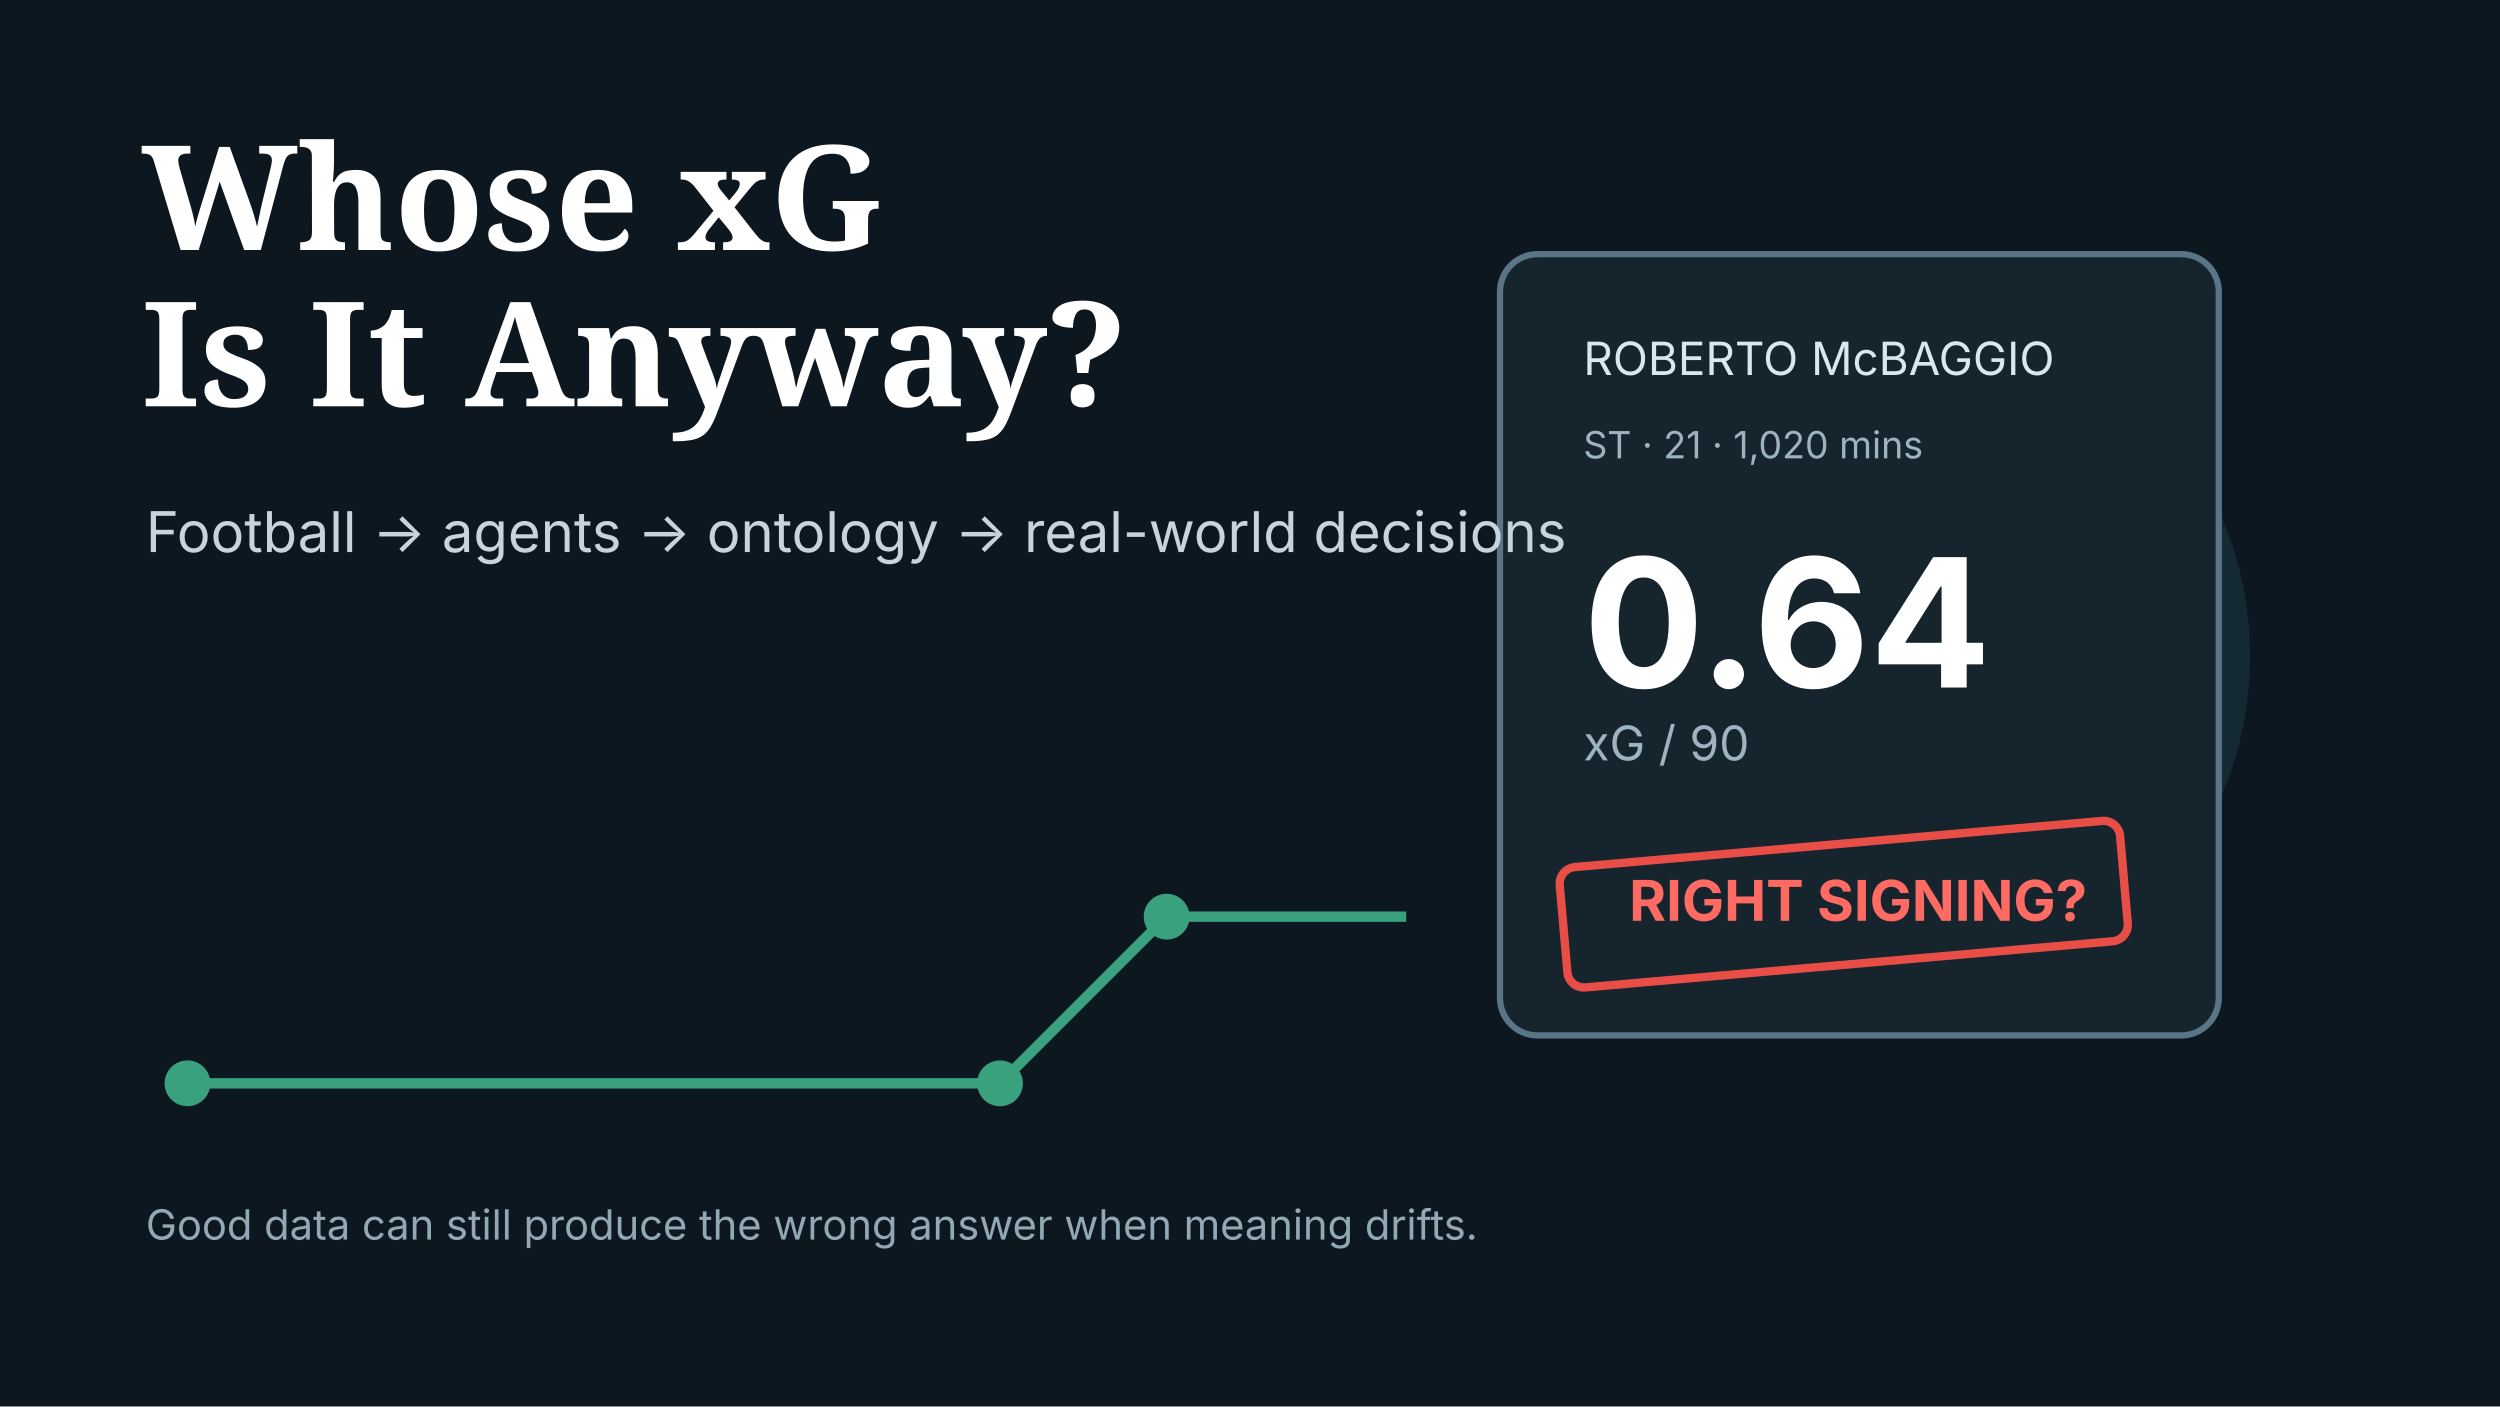
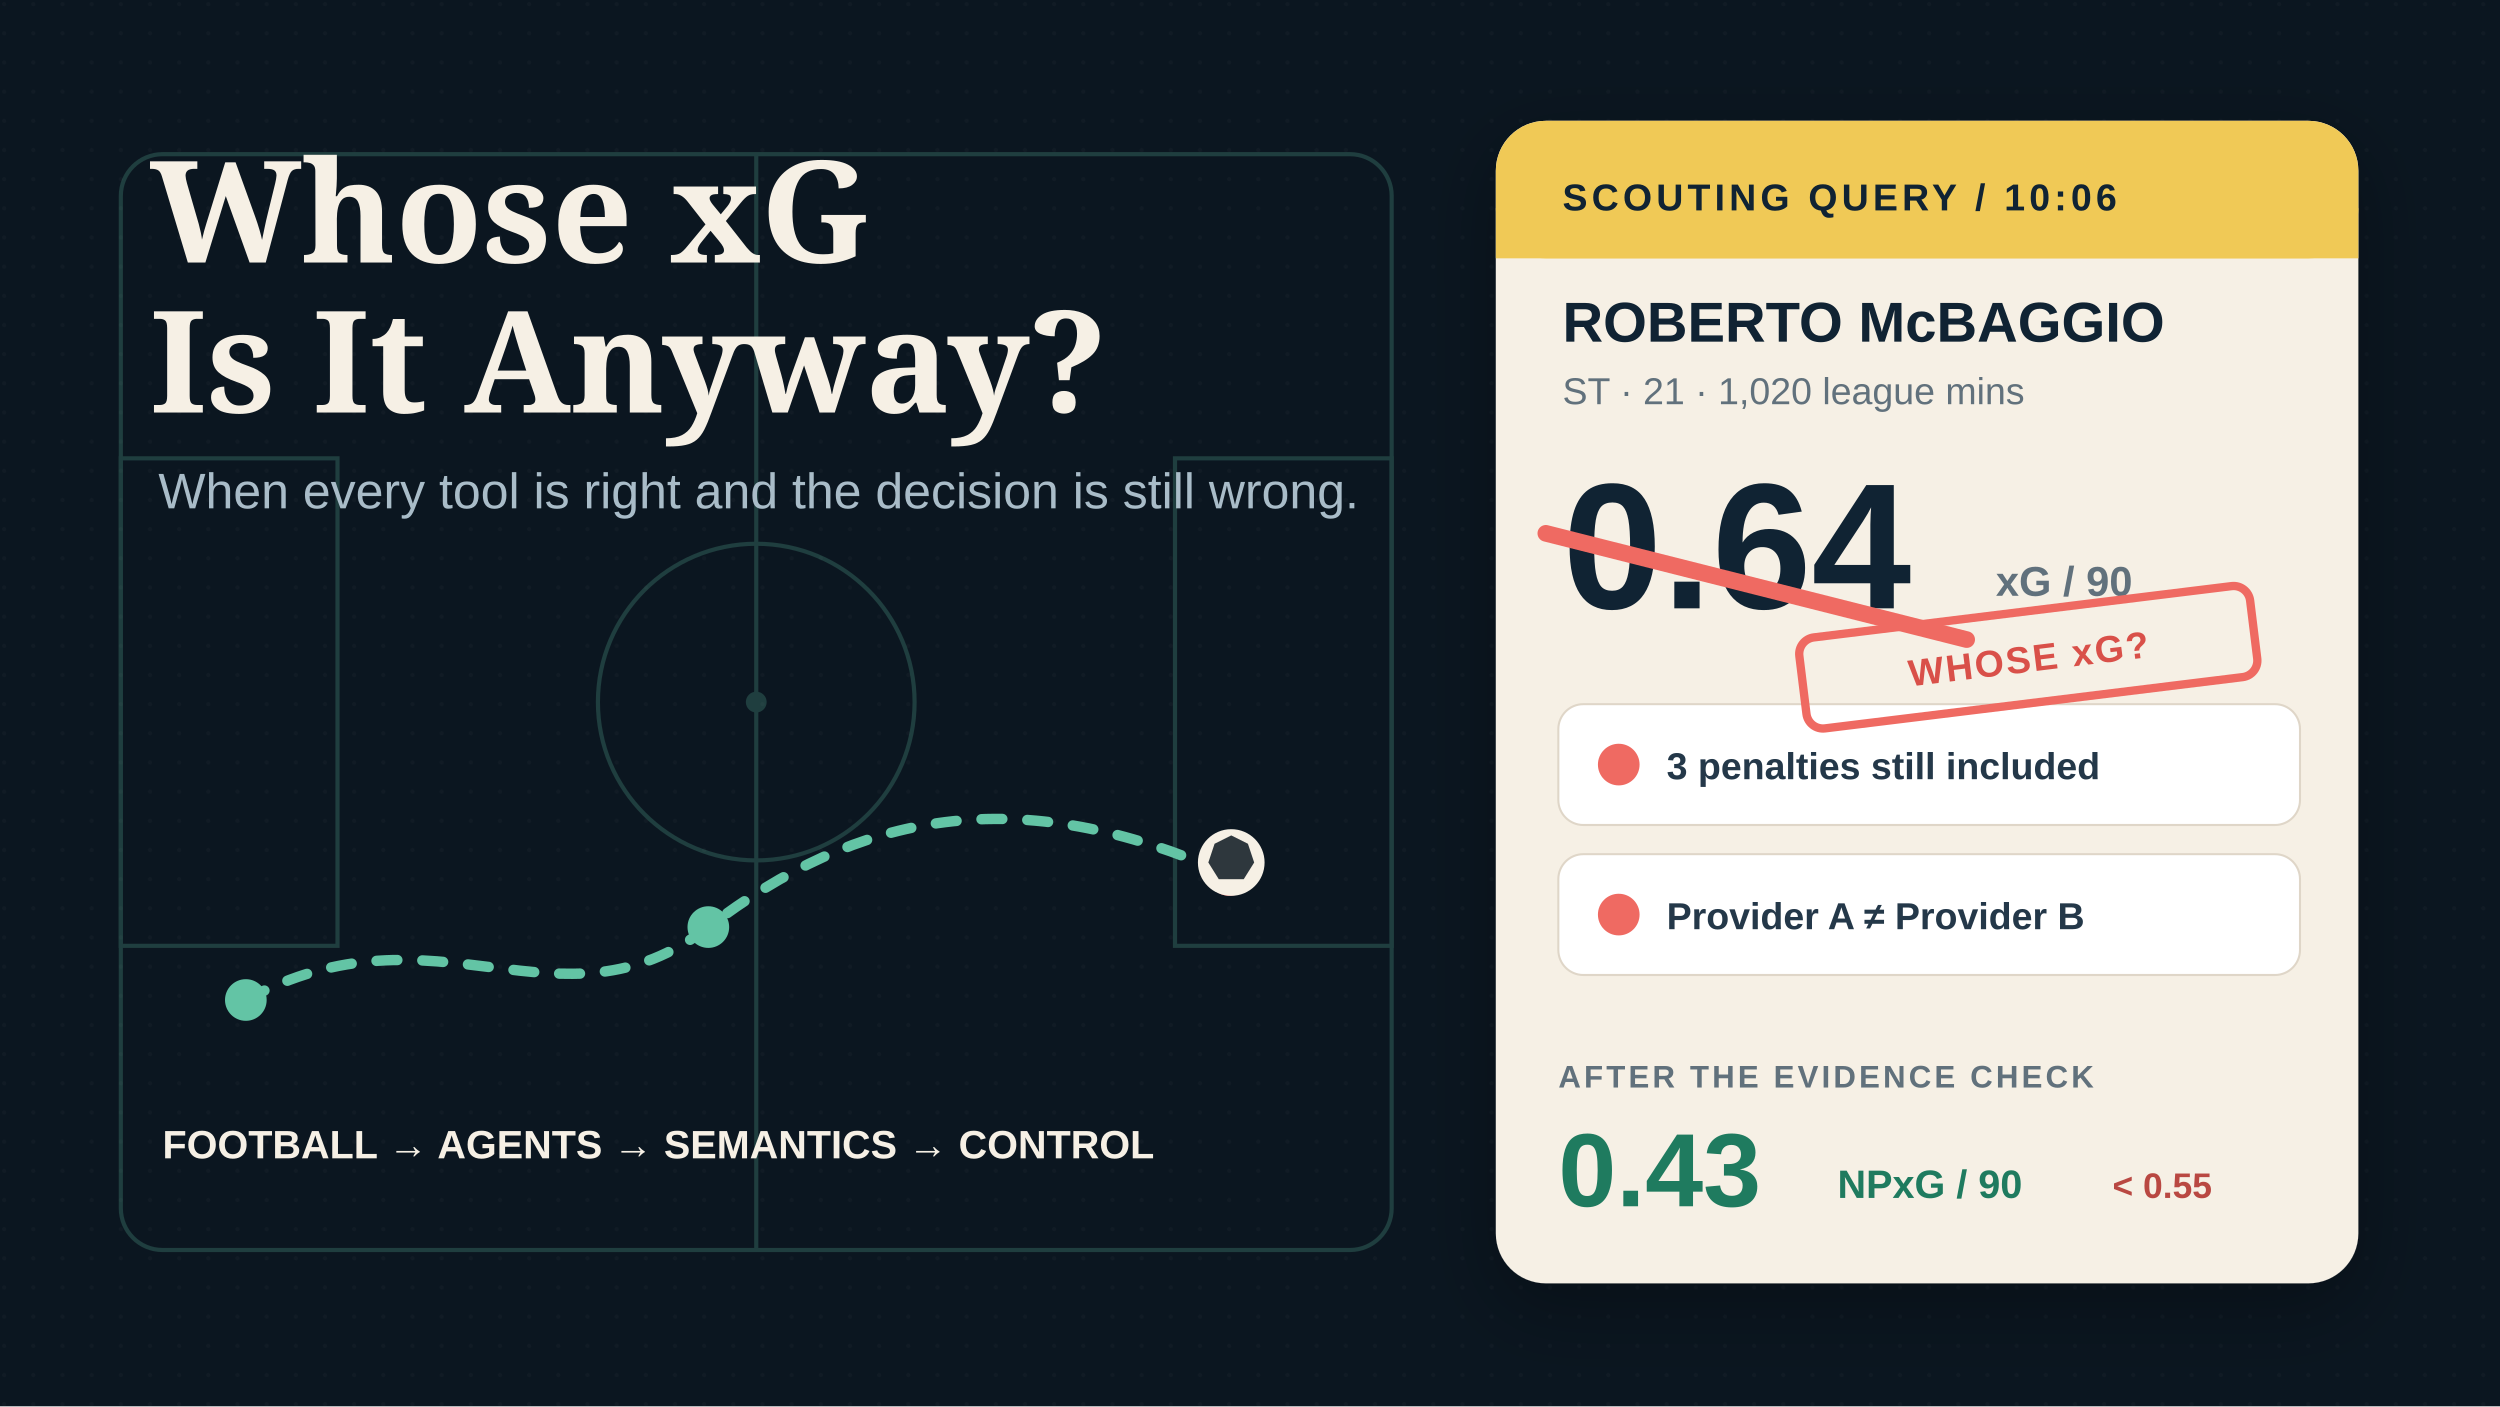
<svg xmlns="http://www.w3.org/2000/svg" width="1200" height="675" viewBox="0 0 1200 675">
-   <rect width="1200" height="675" fill="#0d1720" />
-   <style>
-   .title{font:700 48px Inter,Arial,sans-serif;fill:#102033}
-   .h{font:700 30px Inter,Arial,sans-serif;fill:#102033}
-   .b{font:400 23px Inter,Arial,sans-serif;fill:#2b3b4c}
-   .s{font:600 19px Inter,Arial,sans-serif;fill:#415160}
-   .tiny{font:500 16px Inter,Arial,sans-serif;fill:#53616d}
- </style>
-   <rect x="0" y="0" width="1200" height="675" fill="#0d1720" />
-   <circle cx="910" cy="315" r="170" fill="#132a35" />
-   <rect x="720" y="122" width="345" height="375" rx="18" fill="#16242e" stroke="#5a7686" stroke-width="3" />
-   <text x="760" y="180" fill="#d9e8ef" font-family="Inter,Arial" font-size="22">ROBERTO McBAGGIO</text>
-   <text x="760" y="220" fill="#9db4c0" font-family="Inter,Arial" font-size="18">ST · 21 · 1,020 mins</text>
-   <text x="760" y="330" fill="white" font-family="Inter,Arial" font-size="86" font-weight="700">0.64</text>
-   <text x="760" y="365" fill="#9db4c0" font-family="Inter,Arial" font-size="23">xG / 90</text>
-   <rect x="750" y="405" width="270" height="58" rx="8" fill="none" stroke="#e84e45" stroke-width="4" transform="rotate(-5 885 434)" />
-   <text x="782" y="442" fill="#ff6b62" font-family="Inter,Arial" font-size="27" font-weight="700">RIGHT SIGNING?</text>
-   <text x="68" y="120" fill="white" font-family="Georgia,serif" font-size="70" font-weight="700">Whose xG</text>
-   <text x="68" y="195" fill="white" font-family="Georgia,serif" font-size="70" font-weight="700">Is It Anyway?</text>
-   <text x="70" y="265" fill="#c8d4db" font-family="Inter,Arial" font-size="27">Football → agents → ontology → real-world decisions</text>
-   <path d="M90 520 L480 520 L560 440 L675 440" fill="none" stroke="#3aa17e" stroke-width="5" />
-   <circle cx="90" cy="520" r="11" fill="#3aa17e" />
-   <circle cx="480" cy="520" r="11" fill="#3aa17e" />
-   <circle cx="560" cy="440" r="11" fill="#3aa17e" />
-   <text x="70" y="595" fill="#92a8b5" font-family="Inter,Arial" font-size="20">Good data can still produce the wrong answer when meaning drifts.</text>
+   <rect width="1200" height="675" fill="#0b1620" />
+   <defs>
+     <filter id="shadow" x="-20%" y="-20%" width="140%" height="140%">
+       <feDropShadow dx="0" dy="12" stdDeviation="18" flood-color="#000" flood-opacity=".28" />
+     </filter>
+     <pattern id="grain" width="14" height="14" patternUnits="userSpaceOnUse">
+       <circle cx="2" cy="2" r="1" fill="#ffffff" opacity=".025" />
+     </pattern>
+   </defs>
+   <rect width="1200" height="675" fill="url(#grain)" />
+   <g opacity=".23" stroke="#63c4a5" fill="none" stroke-width="2">
+     <rect x="58" y="74" width="610" height="526" rx="20" />
+     <line x1="363" y1="74" x2="363" y2="600" />
+     <circle cx="363" cy="337" r="76" />
+     <rect x="58" y="220" width="104" height="234" />
+     <rect x="564" y="220" width="104" height="234" />
+     <circle cx="363" cy="337" r="4" fill="#63c4a5" />
+   </g>
+   <text x="72" y="126" fill="#f6f0e5" font-family="Georgia,serif" font-size="68" font-weight="700">Whose xG</text>
+   <text x="72" y="198" fill="#f6f0e5" font-family="Georgia,serif" font-size="68" font-weight="700">Is It Anyway?</text>
+   <text x="76" y="244" fill="#a9bcc8" font-family="Arial,Helvetica,sans-serif" font-size="24">When every tool is right and the decision is still wrong.</text>
+   <path d="M118 480 C210 430 268 500 340 445 S488 374 590 420" fill="none" stroke="#63c4a5" stroke-width="5" stroke-linecap="round" stroke-dasharray="10 12" />
+   <circle cx="118" cy="480" r="10" fill="#63c4a5" />
+   <circle cx="340" cy="445" r="10" fill="#63c4a5" />
+   <circle cx="590" cy="420" r="10" fill="#ef6a62" />
+   <g transform="translate(575 398)">
+     <circle cx="16" cy="16" r="16" fill="#f6f0e5" />
+     <path d="M8 7 l8-4 8 4 3 9-5 8H10l-5-8z" fill="#0b1620" opacity=".85" />
+   </g>
+   <text x="78" y="556" fill="#f6f0e5" font-family="Arial,Helvetica,sans-serif" font-size="19" font-weight="700">FOOTBALL → AGENTS → SEMANTICS → CONTROL</text>
+   <g filter="url(#shadow)">
+     <rect x="718" y="58" width="414" height="558" rx="24" fill="#f6f0e5" />
+     <rect x="718" y="58" width="414" height="66" rx="24" fill="#f0c957" />
+     <rect x="718" y="100" width="414" height="24" fill="#f0c957" />
+   </g>
+   <text x="750" y="101" fill="#102333" font-family="Arial,Helvetica,sans-serif" font-size="18" font-weight="800" letter-spacing="2">SCOUTING QUERY / 10:06</text>
+   <text x="750" y="164" fill="#102333" font-family="Arial,Helvetica,sans-serif" font-size="27" font-weight="800">ROBERTO McBAGGIO</text>
+   <text x="750" y="194" fill="#61717c" font-family="Arial,Helvetica,sans-serif" font-size="18">ST · 21 · 1,020 league mins</text>
+   <text x="750" y="292" fill="#102333" font-family="Arial,Helvetica,sans-serif" font-size="86" font-weight="900">0.64</text>
+   <text x="958" y="286" fill="#61717c" font-family="Arial,Helvetica,sans-serif" font-size="20" font-weight="700">xG / 90</text>
+   <line x1="742" y1="256" x2="944" y2="307" stroke="#ef6a62" stroke-width="8" stroke-linecap="round" />
+   <rect x="748" y="338" width="356" height="58" rx="12" fill="#fff" stroke="#dfd6c8" />
+   <circle cx="777" cy="367" r="10" fill="#ef6a62" />
+   <text x="800" y="374" fill="#243849" font-family="Arial,Helvetica,sans-serif" font-size="18" font-weight="700">3 penalties still included</text>
+   <rect x="748" y="410" width="356" height="58" rx="12" fill="#fff" stroke="#dfd6c8" />
+   <circle cx="777" cy="439" r="10" fill="#ef6a62" />
+   <text x="800" y="446" fill="#243849" font-family="Arial,Helvetica,sans-serif" font-size="18" font-weight="700">Provider A ≠ Provider B</text>
+   <text x="748" y="522" fill="#61717c" font-family="Arial,Helvetica,sans-serif" font-size="15" font-weight="700" letter-spacing="1.5">AFTER THE EVIDENCE CHECK</text>
+   <text x="748" y="579" fill="#1f7b5f" font-family="Arial,Helvetica,sans-serif" font-size="50" font-weight="900">0.43</text>
+   <text x="882" y="575" fill="#1f7b5f" font-family="Arial,Helvetica,sans-serif" font-size="19" font-weight="800">NPxG / 90</text>
+   <text x="1014" y="575" fill="#b94842" font-family="Arial,Helvetica,sans-serif" font-size="17" font-weight="800">&lt; 0.55</text>
+   <g transform="rotate(-7 920 314)">
+     <rect x="864" y="300" width="218" height="44" rx="8" fill="none" stroke="#ef6a62" stroke-width="4" />
+     <text x="973" y="329" text-anchor="middle" fill="#d95049" font-family="Arial,Helvetica,sans-serif" font-size="18" font-weight="900" letter-spacing="1">WHOSE xG?</text>
+   </g>
</svg>
